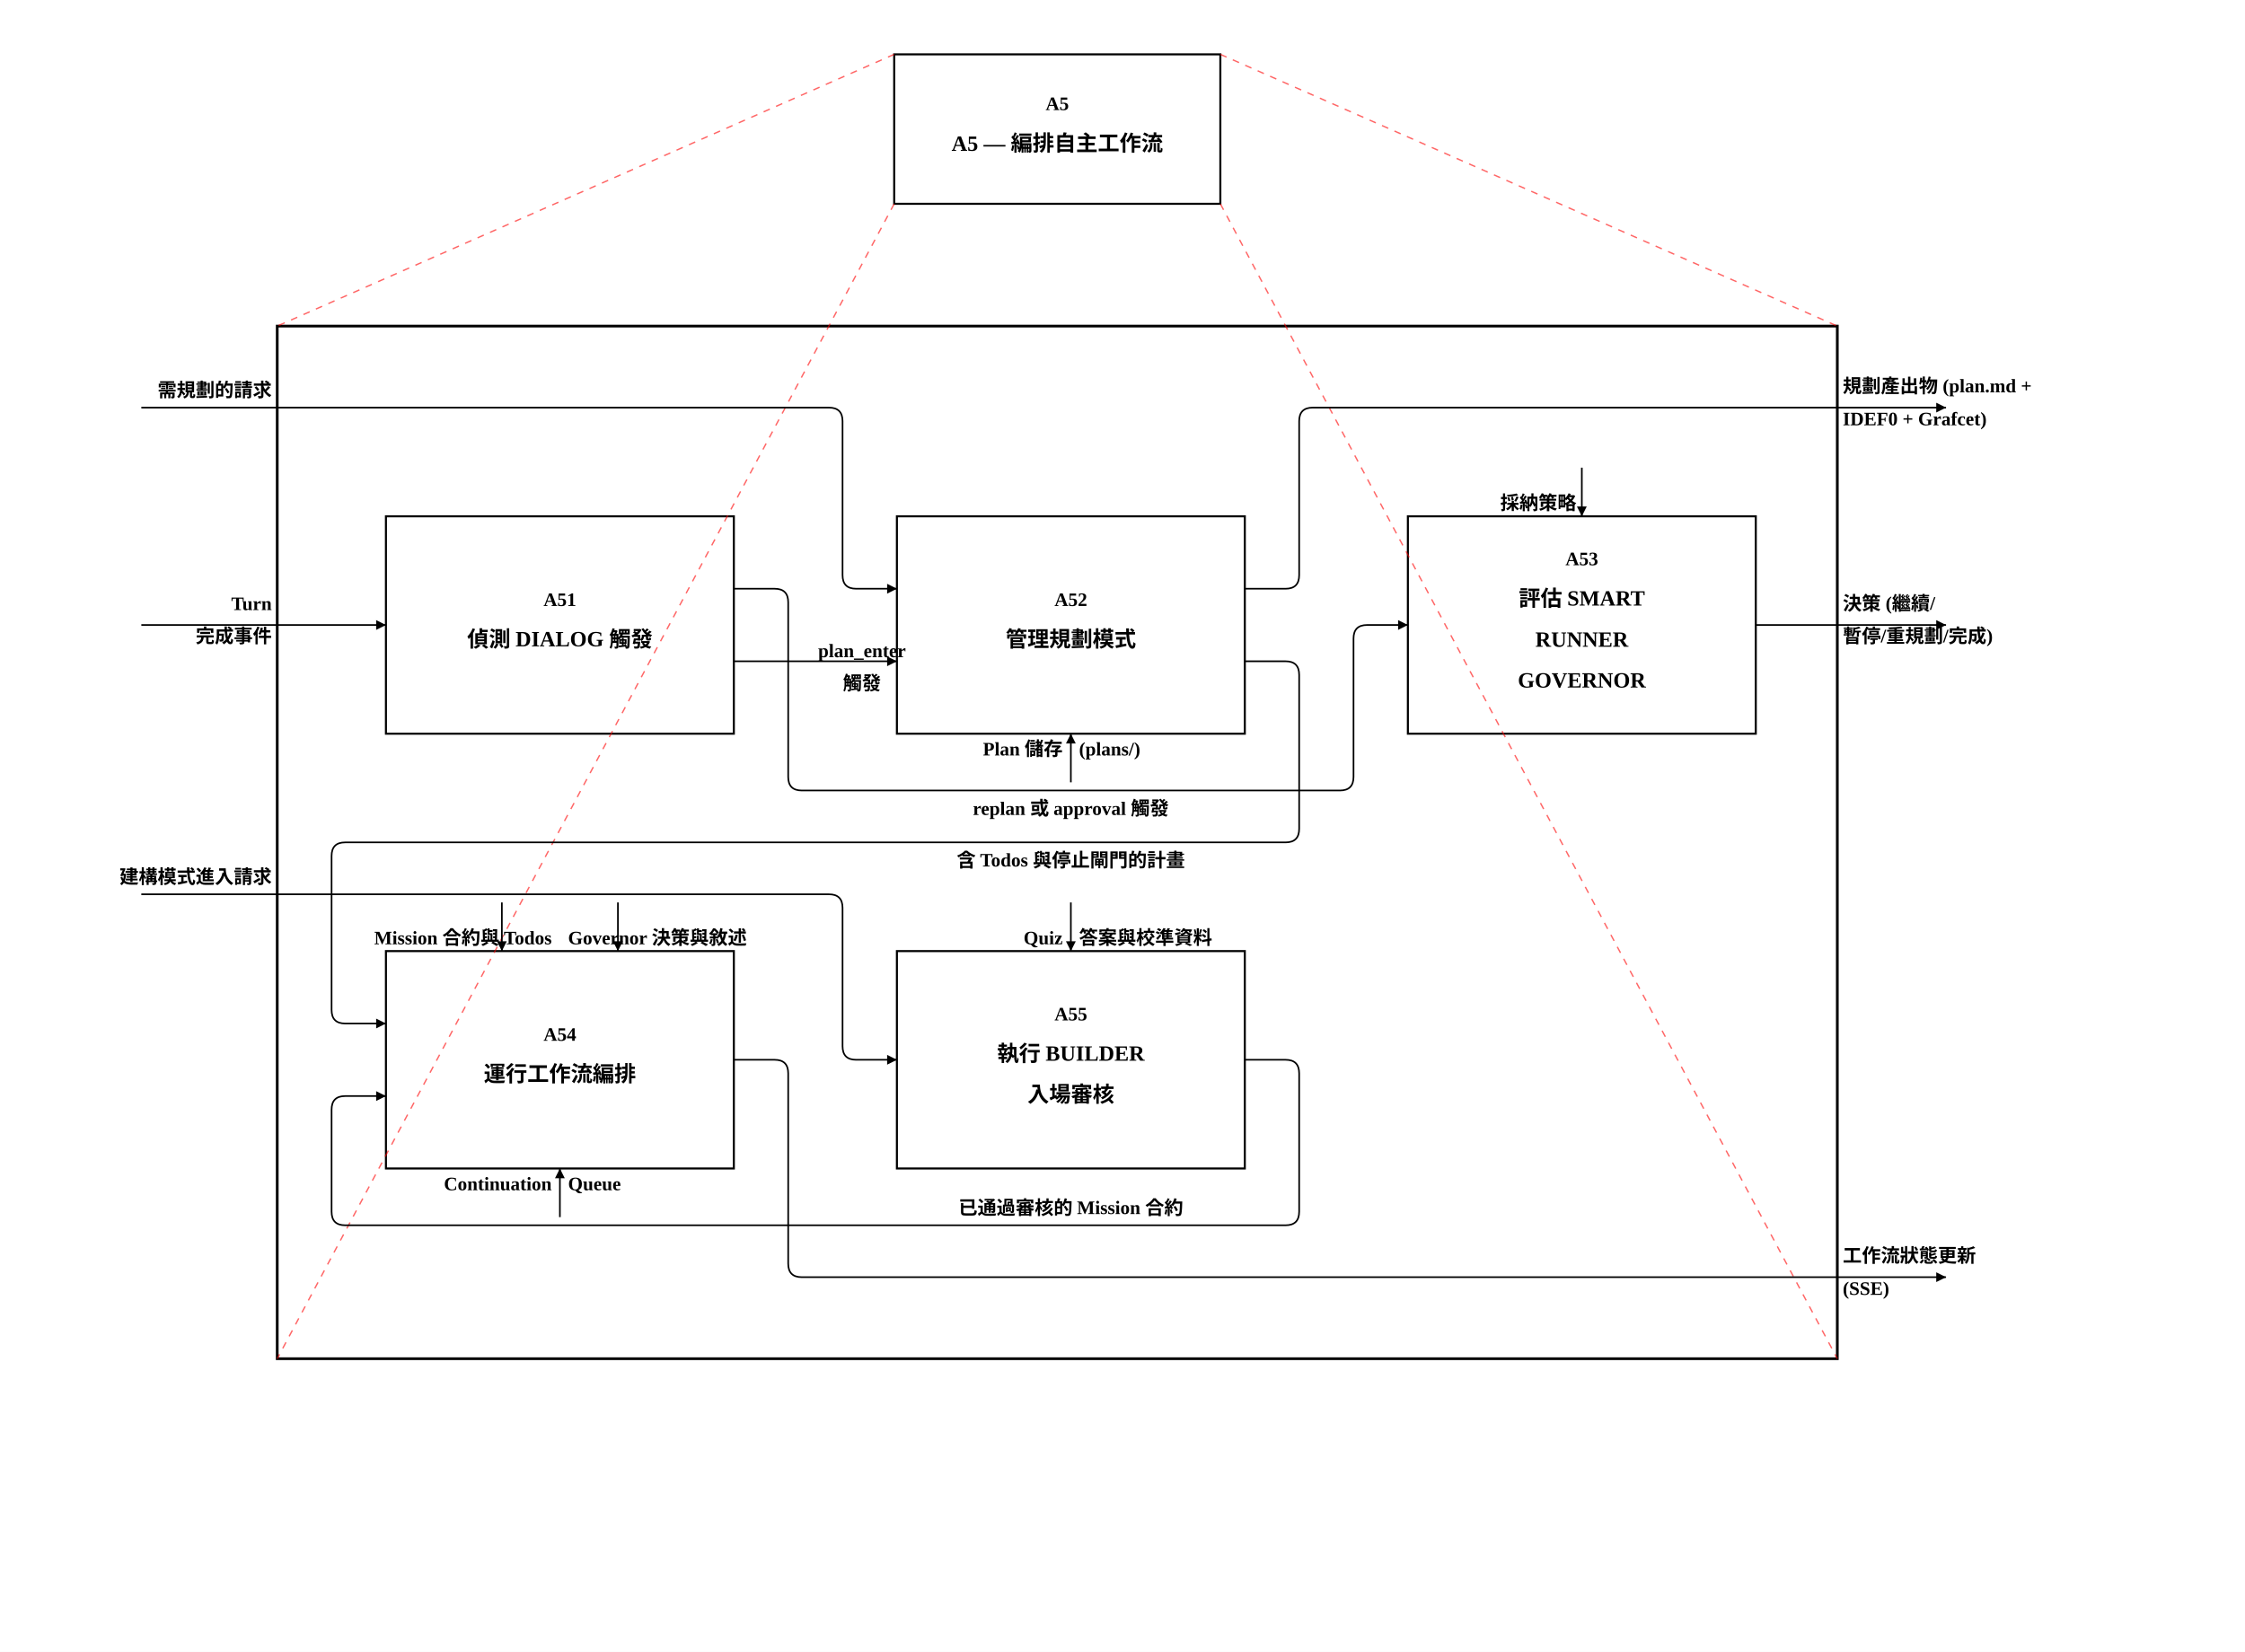
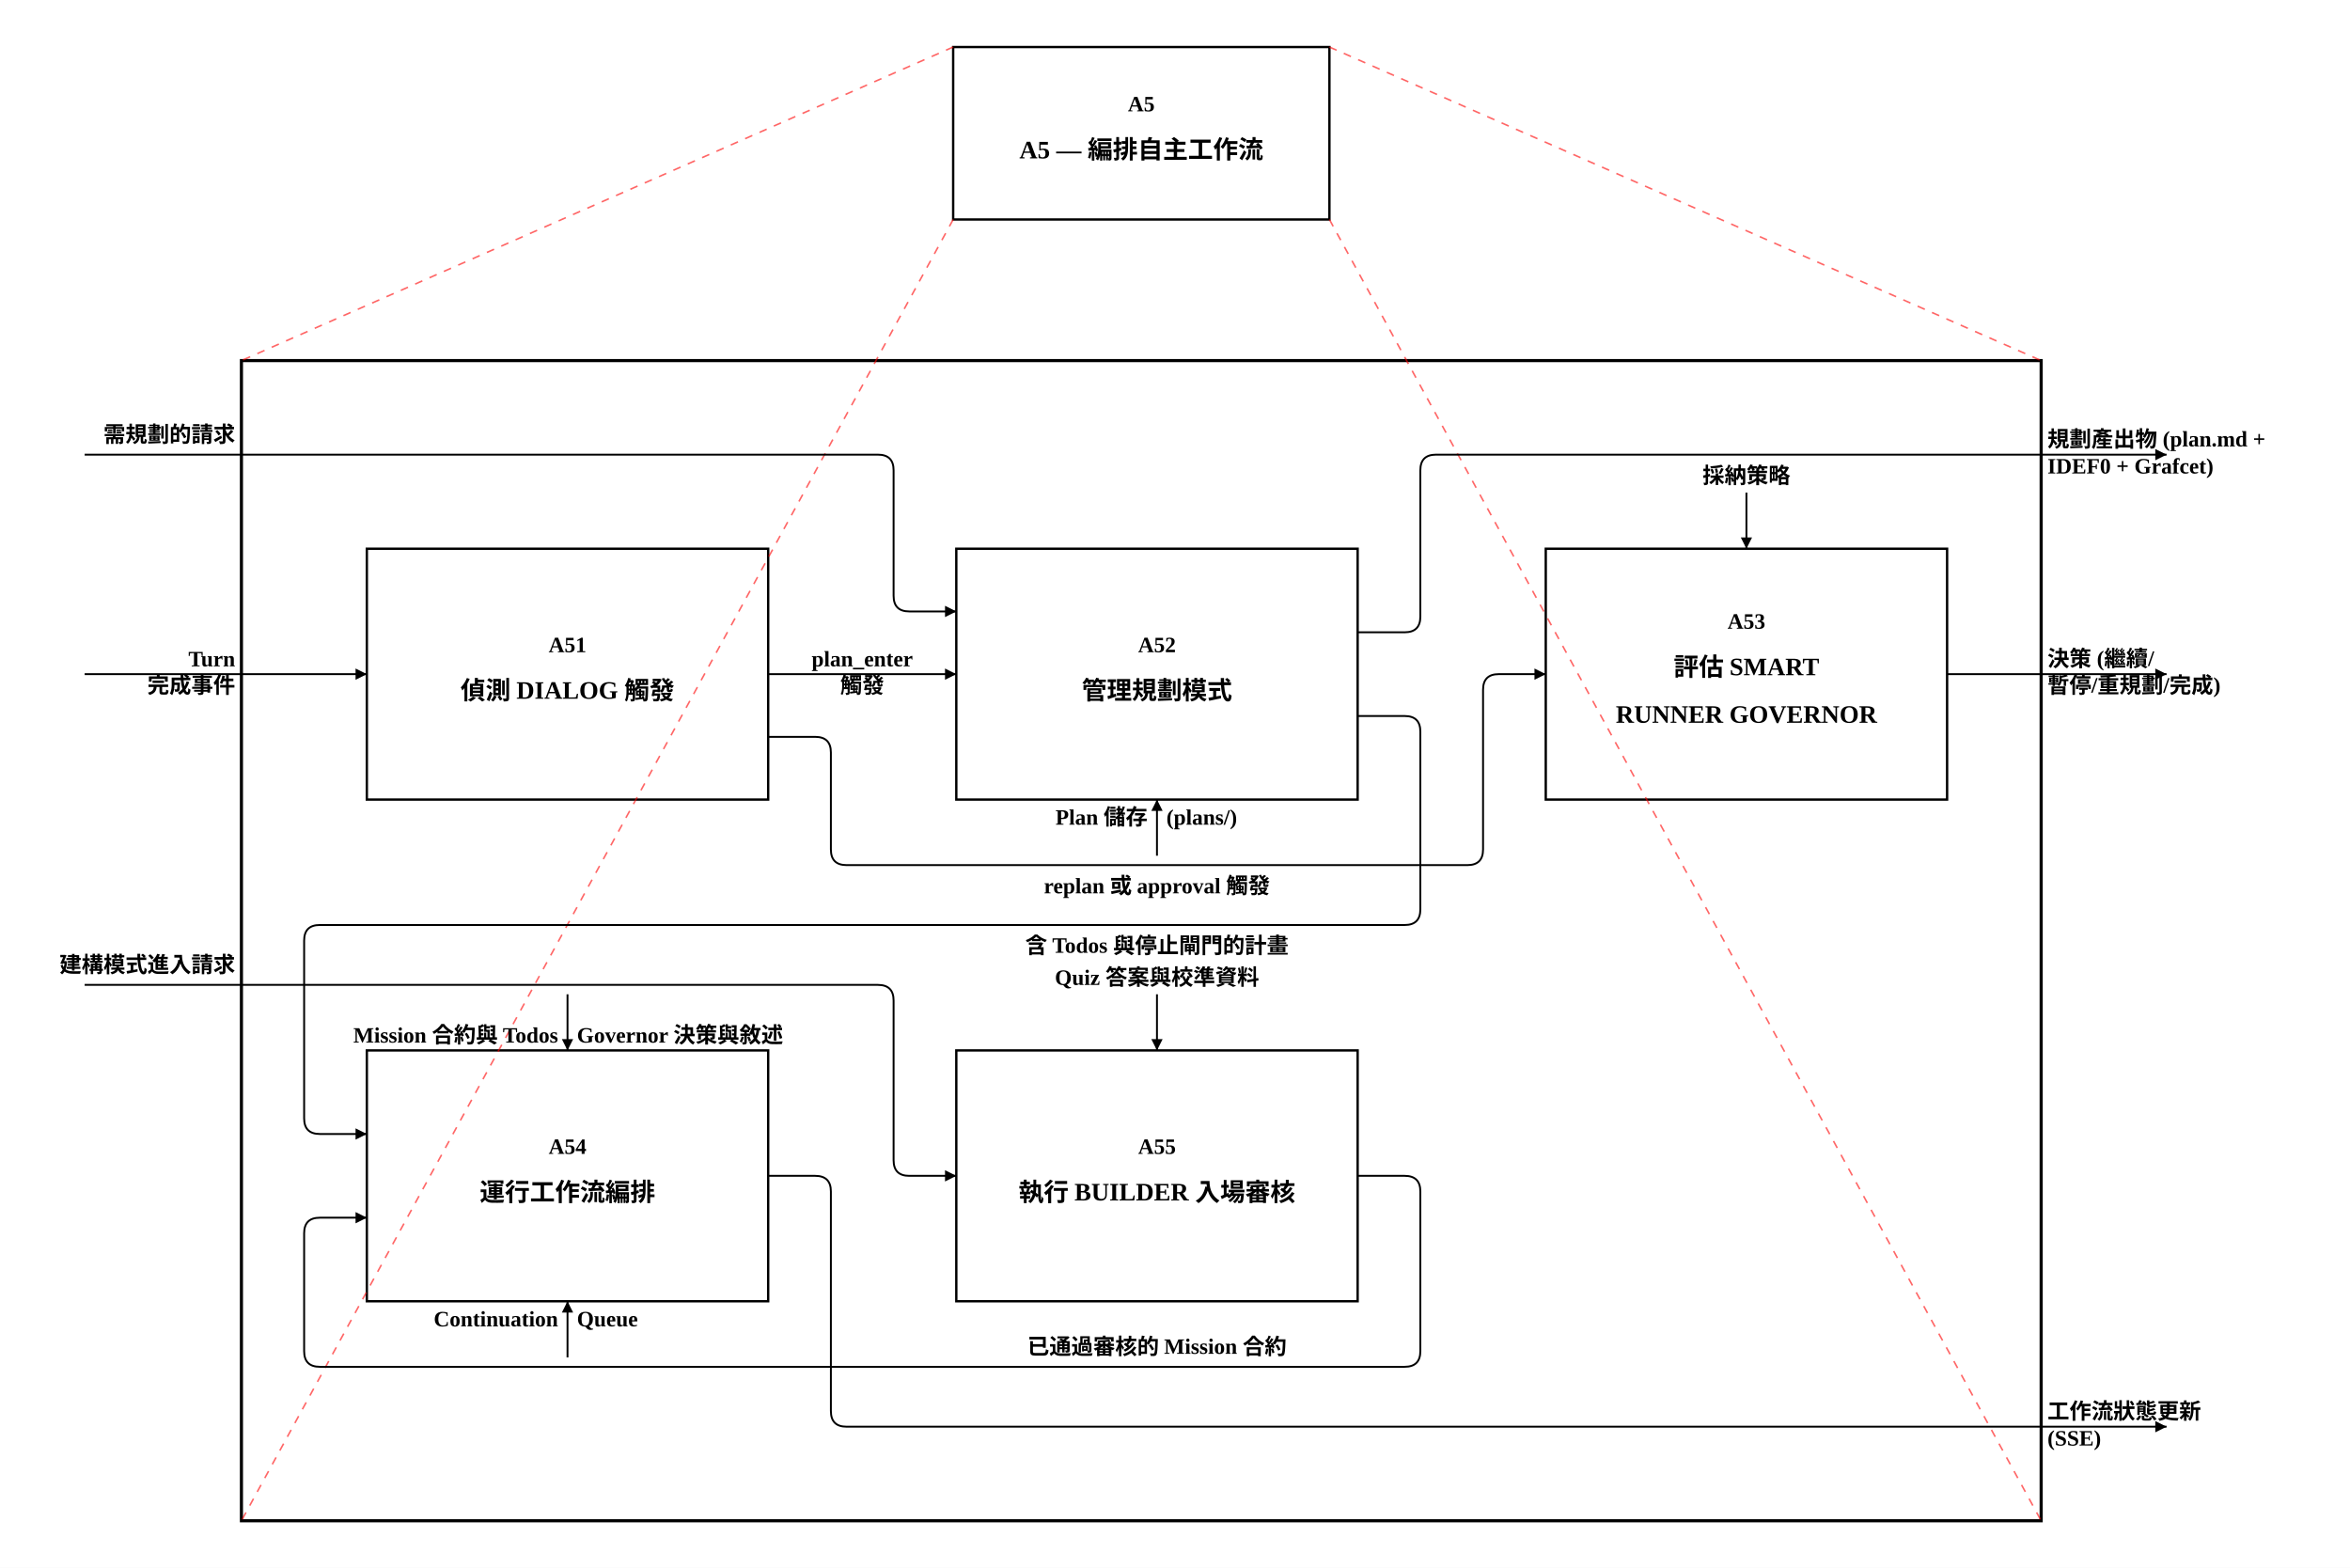
- <svg xmlns="http://www.w3.org/2000/svg" width="1652.0" height="1215.8" viewBox="-154.0 -260.0 1652.0 1215.8">
+ <svg xmlns="http://www.w3.org/2000/svg" width="1499.0" height="1000.0" viewBox="-104.0 -250.0 1499.0 1000.0">
  <defs>
    <marker id="arrow" viewBox="0 0 10 10" refX="10" refY="5" markerWidth="6" markerHeight="6" orient="auto-start-reverse">
      <path d="M 0 0 L 10 5 L 0 10 z" fill="black" />
    </marker>
    <marker id="call_arrow" viewBox="0 0 10 10" refX="10" refY="5" markerWidth="8" markerHeight="8" orient="auto-start-reverse">
      <path d="M 0 0 L 10 5 L 0 10 M 0 2 L 6 5 L 0 8" fill="none" stroke="black" stroke-width="1" />
    </marker>
  </defs>
-   <rect x="-154.0" y="-260.0" width="1652.0" height="1215.8" fill="white" />
-   <rect x="130.0" y="120.0" width="256.0" height="160.0" stroke="black" fill="white" stroke-width="1.5" data-id="A51" />
-   <text x="258.0" y="186.0" text-anchor="middle" font-size="14" font-weight="bold" font-family="'Times New Roman', 'BiauKai', 'DFKai-SB', '标楷体', serif" data-id="A51">A51</text>
-   <text x="258.0" y="216.0" text-anchor="middle" font-size="16" font-weight="bold" font-family="'Times New Roman', 'BiauKai', 'DFKai-SB', '标楷体', serif" data-id="A51">偵測 DIALOG 觸發</text>
-   <rect x="506.0" y="120.0" width="256.0" height="160.0" stroke="black" fill="white" stroke-width="1.5" data-id="A52" />
-   <text x="634.0" y="186.0" text-anchor="middle" font-size="14" font-weight="bold" font-family="'Times New Roman', 'BiauKai', 'DFKai-SB', '标楷体', serif" data-id="A52">A52</text>
-   <text x="634.0" y="216.0" text-anchor="middle" font-size="16" font-weight="bold" font-family="'Times New Roman', 'BiauKai', 'DFKai-SB', '标楷体', serif" data-id="A52">管理規劃模式</text>
-   <rect x="882.0" y="120.0" width="256.0" height="160.0" stroke="black" fill="white" stroke-width="1.5" data-id="A53" />
-   <text x="1010.0" y="156.0" text-anchor="middle" font-size="14" font-weight="bold" font-family="'Times New Roman', 'BiauKai', 'DFKai-SB', '标楷体', serif" data-id="A53">A53</text>
-   <text x="1010.0" y="186.0" text-anchor="middle" font-size="16" font-weight="bold" font-family="'Times New Roman', 'BiauKai', 'DFKai-SB', '标楷体', serif" data-id="A53">評估 SMART</text>
-   <text x="1010.0" y="216.0" text-anchor="middle" font-size="16" font-weight="bold" font-family="'Times New Roman', 'BiauKai', 'DFKai-SB', '标楷体', serif" data-id="A53">RUNNER</text>
-   <text x="1010.0" y="246.0" text-anchor="middle" font-size="16" font-weight="bold" font-family="'Times New Roman', 'BiauKai', 'DFKai-SB', '标楷体', serif" data-id="A53">GOVERNOR</text>
-   <rect x="130.0" y="440.0" width="256.0" height="160.0" stroke="black" fill="white" stroke-width="1.5" data-id="A54" />
-   <text x="258.0" y="506.0" text-anchor="middle" font-size="14" font-weight="bold" font-family="'Times New Roman', 'BiauKai', 'DFKai-SB', '标楷体', serif" data-id="A54">A54</text>
-   <text x="258.0" y="536.0" text-anchor="middle" font-size="16" font-weight="bold" font-family="'Times New Roman', 'BiauKai', 'DFKai-SB', '标楷体', serif" data-id="A54">運行工作流編排</text>
-   <rect x="506.0" y="440.0" width="256.0" height="160.0" stroke="black" fill="white" stroke-width="1.5" data-id="A55" />
-   <text x="634.0" y="491.0" text-anchor="middle" font-size="14" font-weight="bold" font-family="'Times New Roman', 'BiauKai', 'DFKai-SB', '标楷体', serif" data-id="A55">A55</text>
-   <text x="634.0" y="521.0" text-anchor="middle" font-size="16" font-weight="bold" font-family="'Times New Roman', 'BiauKai', 'DFKai-SB', '标楷体', serif" data-id="A55">執行 BUILDER</text>
-   <text x="634.0" y="551.0" text-anchor="middle" font-size="16" font-weight="bold" font-family="'Times New Roman', 'BiauKai', 'DFKai-SB', '标楷体', serif" data-id="A55">入場審核</text>
-   <text x="252.0" y="435.0" font-size="14" font-weight="bold" fill="black" font-family="'Times New Roman', 'BiauKai', 'DFKai-SB', '标楷体', serif" text-anchor="end" data-arrow-id="C2">Mission 合約與 Todos</text>
-   <text x="264.0" y="435.0" font-size="14" font-weight="bold" fill="black" font-family="'Times New Roman', 'BiauKai', 'DFKai-SB', '标楷体', serif" text-anchor="start" data-arrow-id="F4">Governor 決策與敘述</text>
-   <text x="628.0" y="435.0" font-size="14" font-weight="bold" fill="black" font-family="'Times New Roman', 'BiauKai', 'DFKai-SB', '标楷体', serif" text-anchor="end" data-arrow-id="C3">Quiz</text>
-   <text x="640.0" y="435.0" font-size="14" font-weight="bold" fill="black" font-family="'Times New Roman', 'BiauKai', 'DFKai-SB', '标楷体', serif" text-anchor="start" data-arrow-id="C3">答案與校準資料</text>
-   <text x="628.0" y="296.0" font-size="14" font-weight="bold" fill="black" font-family="'Times New Roman', 'BiauKai', 'DFKai-SB', '标楷体', serif" text-anchor="end" data-arrow-id="M1">Plan 儲存</text>
-   <text x="640.0" y="296.0" font-size="14" font-weight="bold" fill="black" font-family="'Times New Roman', 'BiauKai', 'DFKai-SB', '标楷体', serif" text-anchor="start" data-arrow-id="M1">(plans/)</text>
-   <text x="252.0" y="616.0" font-size="14" font-weight="bold" fill="black" font-family="'Times New Roman', 'BiauKai', 'DFKai-SB', '标楷体', serif" text-anchor="end" data-arrow-id="M2">Continuation</text>
-   <text x="264.0" y="616.0" font-size="14" font-weight="bold" fill="black" font-family="'Times New Roman', 'BiauKai', 'DFKai-SB', '标楷体', serif" text-anchor="start" data-arrow-id="M2">Queue</text>
-   <rect x="50.0" y="-20.0" width="1148.0" height="760.0" stroke="black" fill="none" stroke-width="2" />
+   <rect x="-104.0" y="-250.0" width="1499.0" height="1000.0" fill="white" />
+   <rect x="130.0" y="100.0" width="256.0" height="160.0" stroke="black" fill="white" stroke-width="1.5" data-id="A51" />
+   <text x="258.0" y="166.0" text-anchor="middle" font-size="14" font-weight="bold" font-family="'Times New Roman', 'BiauKai', 'DFKai-SB', '标楷体', serif" data-id="A51">A51</text>
+   <text x="258.0" y="196.0" text-anchor="middle" font-size="16" font-weight="bold" font-family="'Times New Roman', 'BiauKai', 'DFKai-SB', '标楷体', serif" data-id="A51">偵測 DIALOG 觸發</text>
+   <rect x="506.0" y="100.0" width="256.0" height="160.0" stroke="black" fill="white" stroke-width="1.5" data-id="A52" />
+   <text x="634.0" y="166.0" text-anchor="middle" font-size="14" font-weight="bold" font-family="'Times New Roman', 'BiauKai', 'DFKai-SB', '标楷体', serif" data-id="A52">A52</text>
+   <text x="634.0" y="196.0" text-anchor="middle" font-size="16" font-weight="bold" font-family="'Times New Roman', 'BiauKai', 'DFKai-SB', '标楷体', serif" data-id="A52">管理規劃模式</text>
+   <rect x="882.0" y="100.0" width="256.0" height="160.0" stroke="black" fill="white" stroke-width="1.5" data-id="A53" />
+   <text x="1010.0" y="151.0" text-anchor="middle" font-size="14" font-weight="bold" font-family="'Times New Roman', 'BiauKai', 'DFKai-SB', '标楷体', serif" data-id="A53">A53</text>
+   <text x="1010.0" y="181.0" text-anchor="middle" font-size="16" font-weight="bold" font-family="'Times New Roman', 'BiauKai', 'DFKai-SB', '标楷体', serif" data-id="A53">評估 SMART</text>
+   <text x="1010.0" y="211.0" text-anchor="middle" font-size="16" font-weight="bold" font-family="'Times New Roman', 'BiauKai', 'DFKai-SB', '标楷体', serif" data-id="A53">RUNNER GOVERNOR</text>
+   <rect x="130.0" y="420.0" width="256.0" height="160.0" stroke="black" fill="white" stroke-width="1.5" data-id="A54" />
+   <text x="258.0" y="486.0" text-anchor="middle" font-size="14" font-weight="bold" font-family="'Times New Roman', 'BiauKai', 'DFKai-SB', '标楷体', serif" data-id="A54">A54</text>
+   <text x="258.0" y="516.0" text-anchor="middle" font-size="16" font-weight="bold" font-family="'Times New Roman', 'BiauKai', 'DFKai-SB', '标楷体', serif" data-id="A54">運行工作流編排</text>
+   <rect x="506.0" y="420.0" width="256.0" height="160.0" stroke="black" fill="white" stroke-width="1.5" data-id="A55" />
+   <text x="634.0" y="486.0" text-anchor="middle" font-size="14" font-weight="bold" font-family="'Times New Roman', 'BiauKai', 'DFKai-SB', '标楷体', serif" data-id="A55">A55</text>
+   <text x="634.0" y="516.0" text-anchor="middle" font-size="16" font-weight="bold" font-family="'Times New Roman', 'BiauKai', 'DFKai-SB', '标楷体', serif" data-id="A55">執行 BUILDER 入場審核</text>
+   <rect x="50.0" y="-20.0" width="1148.0" height="740.0" stroke="black" fill="none" stroke-width="2" />
  <rect x="504.0" y="-220.0" width="240.0" height="110.0" stroke="black" fill="white" stroke-width="1.5" data-id="A5" />
  <text x="624.0" y="-179.0" text-anchor="middle" font-size="14" font-weight="bold" font-family="'Times New Roman', 'BiauKai', 'DFKai-SB', '标楷体', serif" data-id="A5">A5</text>
  <text x="624.0" y="-149.0" text-anchor="middle" font-size="16" font-weight="bold" font-family="'Times New Roman', 'BiauKai', 'DFKai-SB', '标楷体', serif" data-id="A5">A5 — 編排自主工作流</text>
  <line x1="504.0" y1="-220.0" x2="50.0" y2="-20.0" stroke="red" stroke-dasharray="5,5" stroke-width="1.0" opacity="0.6" />
  <line x1="744.0" y1="-220.0" x2="1198.0" y2="-20.0" stroke="red" stroke-dasharray="5,5" stroke-width="1.0" opacity="0.6" />
-   <line x1="504.0" y1="-110.0" x2="50.0" y2="740.0" stroke="red" stroke-dasharray="5,5" stroke-width="1.0" opacity="0.6" />
-   <line x1="744.0" y1="-110.0" x2="1198.0" y2="740.0" stroke="red" stroke-dasharray="5,5" stroke-width="1.0" opacity="0.6" />
-   <path d="M 386.0 226.7 L 506.0 226.7" stroke="black" stroke-width="1.2" data-arrow-id="F1" data-waypoints="386.0,226.7 506.0,226.7" marker-end="url(#arrow)" fill="none" />
-   <path d="M 386.0 173.3 L 416.0 173.3 Q 426.0 173.3 426.0 183.3 L 426.0 311.8 Q 426.0 321.8 436.0 321.8 L 832.0 321.8 Q 842.0 321.8 842.0 311.8 L 842.0 210.0 Q 842.0 200.0 852.0 200.0 L 882.0 200.0" stroke="black" stroke-width="1.2" data-arrow-id="F2" data-waypoints="386.0,173.3 426.0,173.3 426.0,321.8 842.0,321.8 842.0,200.0 882.0,200.0" marker-end="url(#arrow)" fill="none" />
-   <path d="M 762.0 226.7 L 792.0 226.7 Q 802.0 226.7 802.0 236.7 L 802.0 350.0 Q 802.0 360.0 792.0 360.0 L 100.0 360.0 Q 90.0 360.0 90.0 370.0 L 90.0 483.3 Q 90.0 493.3 100.0 493.3 L 130.0 493.3" stroke="black" stroke-width="1.2" data-arrow-id="F3" data-waypoints="762.0,226.7 802.0,226.7 802.0,360.0 90.0,360.0 90.0,493.3 130.0,493.3" marker-end="url(#arrow)" fill="none" />
-   <path d="M 762.0 520.0 L 792.0 520.0 Q 802.0 520.0 802.0 530.0 L 802.0 631.8 Q 802.0 641.8 792.0 641.8 L 100.0 641.8 Q 90.0 641.8 90.0 631.8 L 90.0 556.7 Q 90.0 546.7 100.0 546.7 L 130.0 546.7" stroke="black" stroke-width="1.2" data-arrow-id="F5" data-waypoints="762.0,520.0 802.0,520.0 802.0,641.8 90.0,641.8 90.0,546.7 130.0,546.7" marker-end="url(#arrow)" fill="none" />
-   <path d="M -50.0 200.0 L 130.0 200.0" stroke="black" stroke-width="1.2" data-arrow-id="I1" data-waypoints="-50.0,200.0 130.0,200.0" marker-end="url(#arrow)" fill="none" />
-   <path d="M -50.0 40.0 L 456.0 40.0 Q 466.0 40.0 466.0 50.0 L 466.0 163.3 Q 466.0 173.3 476.0 173.3 L 506.0 173.3" stroke="black" stroke-width="1.2" data-arrow-id="I2" data-waypoints="-50.0,40.0 466.0,40.0 466.0,173.3 506.0,173.3" marker-end="url(#arrow)" fill="none" />
-   <path d="M -50.0 398.2 L 456.0 398.2 Q 466.0 398.2 466.0 408.2 L 466.0 510.0 Q 466.0 520.0 476.0 520.0 L 506.0 520.0" stroke="black" stroke-width="1.2" data-arrow-id="I3" data-waypoints="-50.0,398.2 466.0,398.2 466.0,520.0 506.0,520.0" marker-end="url(#arrow)" fill="none" />
-   <path d="M 1010.0 84.2 L 1010.0 120.0" stroke="black" stroke-width="1.2" data-arrow-id="C1" data-waypoints="1010.0,84.2 1010.0,120.0" marker-end="url(#arrow)" fill="none" />
-   <path d="M 215.3 404.2 L 215.3 440.0" stroke="black" stroke-width="1.2" data-arrow-id="C2" data-waypoints="215.3,404.2 215.3,440.0" marker-end="url(#arrow)" fill="none" />
-   <path d="M 634.0 404.2 L 634.0 440.0" stroke="black" stroke-width="1.2" data-arrow-id="C3" data-waypoints="634.0,404.2 634.0,440.0" marker-end="url(#arrow)" fill="none" />
-   <path d="M 634.0 315.8 L 634.0 280.0" stroke="black" stroke-width="1.2" data-arrow-id="M1" data-waypoints="634.0,315.8 634.0,280.0" marker-end="url(#arrow)" fill="none" />
-   <path d="M 258.0 635.8 L 258.0 600.0" stroke="black" stroke-width="1.2" data-arrow-id="M2" data-waypoints="258.0,635.8 258.0,600.0" marker-end="url(#arrow)" fill="none" />
-   <path d="M 300.7 404.2 L 300.7 440.0" stroke="black" stroke-width="1.2" data-arrow-id="F4" data-waypoints="300.7,404.2 300.7,440.0" marker-end="url(#arrow)" fill="none" />
-   <path d="M 1138.0 200.0 L 1278.0 200.0" stroke="black" stroke-width="1.2" data-arrow-id="O1" data-waypoints="1138.0,200.0 1278.0,200.0" marker-end="url(#arrow)" fill="none" />
-   <path d="M 386.0 520.0 L 416.0 520.0 Q 426.0 520.0 426.0 530.0 L 426.0 670.0 Q 426.0 680.0 436.0 680.0 L 1278.0 680.0" stroke="black" stroke-width="1.2" data-arrow-id="O2" data-waypoints="386.0,520.0 426.0,520.0 426.0,680.0 1278.0,680.0" marker-end="url(#arrow)" fill="none" />
-   <path d="M 762.0 173.3 L 792.0 173.3 Q 802.0 173.3 802.0 163.3 L 802.0 50.0 Q 802.0 40.0 812.0 40.0 L 1278.0 40.0" stroke="black" stroke-width="1.2" data-arrow-id="O3" data-waypoints="762.0,173.3 802.0,173.3 802.0,40.0 1278.0,40.0" marker-end="url(#arrow)" fill="none" />
-   <text x="480.3" y="223.7" font-size="14" font-weight="bold" fill="black" text-anchor="middle" font-family="'Times New Roman', 'BiauKai', 'DFKai-SB', '标楷体', serif" data-arrow-id="F1">plan_enter</text>
-   <text x="480.3" y="247.7" font-size="14" font-weight="bold" fill="black" text-anchor="middle" font-family="'Times New Roman', 'BiauKai', 'DFKai-SB', '标楷体', serif" data-arrow-id="F1">觸發</text>
-   <text x="634.0" y="339.8" font-size="14" font-weight="bold" fill="black" text-anchor="middle" font-family="'Times New Roman', 'BiauKai', 'DFKai-SB', '标楷体', serif" data-arrow-id="F2">replan 或 approval 觸發</text>
-   <text x="634.0" y="378.0" font-size="14" font-weight="bold" fill="black" text-anchor="middle" font-family="'Times New Roman', 'BiauKai', 'DFKai-SB', '标楷体', serif" data-arrow-id="F3">含 Todos 與停止閘門的計畫</text>
-   <text x="634.0" y="633.8" font-size="14" font-weight="bold" fill="black" text-anchor="middle" font-family="'Times New Roman', 'BiauKai', 'DFKai-SB', '标楷体', serif" data-arrow-id="F5">已通過審核的 Mission 合約</text>
-   <text x="46.0" y="189.0" font-size="14" font-weight="bold" fill="black" text-anchor="end" font-family="'Times New Roman', 'BiauKai', 'DFKai-SB', '标楷体', serif" data-arrow-id="I1">Turn</text>
-   <text x="46.0" y="213.0" font-size="14" font-weight="bold" fill="black" text-anchor="end" font-family="'Times New Roman', 'BiauKai', 'DFKai-SB', '标楷体', serif" data-arrow-id="I1">完成事件</text>
+   <line x1="504.0" y1="-110.0" x2="50.0" y2="720.0" stroke="red" stroke-dasharray="5,5" stroke-width="1.0" opacity="0.6" />
+   <line x1="744.0" y1="-110.0" x2="1198.0" y2="720.0" stroke="red" stroke-dasharray="5,5" stroke-width="1.0" opacity="0.6" />
+   <path d="M 386.0 180.0 L 506.0 180.0" stroke="black" stroke-width="1.2" data-arrow-id="F1" data-waypoints="386.0,180.0 506.0,180.0" marker-end="url(#arrow)" fill="none" />
+   <path d="M 386.0 220.0 L 416.0 220.0 Q 426.0 220.0 426.0 230.0 L 426.0 291.8 Q 426.0 301.8 436.0 301.8 L 832.0 301.8 Q 842.0 301.8 842.0 291.8 L 842.0 190.0 Q 842.0 180.0 852.0 180.0 L 882.0 180.0" stroke="black" stroke-width="1.2" data-arrow-id="F2" data-waypoints="386.0,220.0 426.0,220.0 426.0,301.8 842.0,301.8 842.0,180.0 882.0,180.0" marker-end="url(#arrow)" fill="none" />
+   <path d="M 762.0 206.7 L 792.0 206.7 Q 802.0 206.7 802.0 216.7 L 802.0 330.0 Q 802.0 340.0 792.0 340.0 L 100.0 340.0 Q 90.0 340.0 90.0 350.0 L 90.0 463.3 Q 90.0 473.3 100.0 473.3 L 130.0 473.3" stroke="black" stroke-width="1.2" data-arrow-id="F3" data-waypoints="762.0,206.7 802.0,206.7 802.0,340.0 90.0,340.0 90.0,473.3 130.0,473.3" marker-end="url(#arrow)" fill="none" />
+   <path d="M 762.0 500.0 L 792.0 500.0 Q 802.0 500.0 802.0 510.0 L 802.0 611.8 Q 802.0 621.8 792.0 621.8 L 100.0 621.8 Q 90.0 621.8 90.0 611.8 L 90.0 536.7 Q 90.0 526.7 100.0 526.7 L 130.0 526.7" stroke="black" stroke-width="1.2" data-arrow-id="F5" data-waypoints="762.0,500.0 802.0,500.0 802.0,621.8 90.0,621.8 90.0,526.7 130.0,526.7" marker-end="url(#arrow)" fill="none" />
+   <path d="M -50.0 180.0 L 130.0 180.0" stroke="black" stroke-width="1.2" data-arrow-id="I1" data-waypoints="-50.0,180.0 130.0,180.0" marker-end="url(#arrow)" fill="none" />
+   <path d="M -50.0 40.0 L 456.0 40.0 Q 466.0 40.0 466.0 50.0 L 466.0 130.0 Q 466.0 140.0 476.0 140.0 L 506.0 140.0" stroke="black" stroke-width="1.2" data-arrow-id="I2" data-waypoints="-50.0,40.0 466.0,40.0 466.0,140.0 506.0,140.0" marker-end="url(#arrow)" fill="none" />
+   <path d="M -50.0 378.2 L 456.0 378.2 Q 466.0 378.2 466.0 388.2 L 466.0 490.0 Q 466.0 500.0 476.0 500.0 L 506.0 500.0" stroke="black" stroke-width="1.2" data-arrow-id="I3" data-waypoints="-50.0,378.2 466.0,378.2 466.0,500.0 506.0,500.0" marker-end="url(#arrow)" fill="none" />
+   <path d="M 1010.0 64.2 L 1010.0 100.0" stroke="black" stroke-width="1.2" data-arrow-id="C1" data-waypoints="1010.0,64.2 1010.0,100.0" marker-end="url(#arrow)" fill="none" />
+   <path d="M 634.0 384.2 L 634.0 420.0" stroke="black" stroke-width="1.2" data-arrow-id="C3" data-waypoints="634.0,384.2 634.0,420.0" marker-end="url(#arrow)" fill="none" />
+   <path d="M 634.0 295.8 L 634.0 260.0" stroke="black" stroke-width="1.2" data-arrow-id="M1" data-waypoints="634.0,295.8 634.0,260.0" marker-end="url(#arrow)" fill="none" />
+   <path d="M 258.0 615.8 L 258.0 580.0" stroke="black" stroke-width="1.2" data-arrow-id="M2" data-waypoints="258.0,615.8 258.0,580.0" marker-end="url(#arrow)" fill="none" />
+   <path d="M 1138.0 180.0 L 1278.0 180.0" stroke="black" stroke-width="1.2" data-arrow-id="O1" data-waypoints="1138.0,180.0 1278.0,180.0" marker-end="url(#arrow)" fill="none" />
+   <path d="M 386.0 500.0 L 416.0 500.0 Q 426.0 500.0 426.0 510.0 L 426.0 650.0 Q 426.0 660.0 436.0 660.0 L 1278.0 660.0" stroke="black" stroke-width="1.2" data-arrow-id="O2" data-waypoints="386.0,500.0 426.0,500.0 426.0,660.0 1278.0,660.0" marker-end="url(#arrow)" fill="none" />
+   <path d="M 762.0 153.3 L 792.0 153.3 Q 802.0 153.3 802.0 143.3 L 802.0 50.0 Q 802.0 40.0 812.0 40.0 L 1278.0 40.0" stroke="black" stroke-width="1.2" data-arrow-id="O3" data-waypoints="762.0,153.3 802.0,153.3 802.0,40.0 1278.0,40.0" marker-end="url(#arrow)" fill="none" />
+   <path d="M 258.0 384.2 L 258.0 420.0" stroke="black" stroke-width="1.2" data-arrow-id="_merged_A54_control" data-waypoints="258.0,384.2 258.0,420.0" marker-end="url(#arrow)" fill="none" />
+   <text x="1010.0" y="58.2" font-size="14" text-anchor="middle" font-weight="bold" fill="black" font-family="'Times New Roman', 'BiauKai', 'DFKai-SB', '标楷体', serif" data-arrow-id="C1">採納策略</text>
+   <text x="634.0" y="378.2" font-size="14" text-anchor="middle" font-weight="bold" fill="black" font-family="'Times New Roman', 'BiauKai', 'DFKai-SB', '标楷体', serif" data-arrow-id="C3">Quiz 答案與校準資料</text>
+   <text x="628.0" y="276.0" font-size="14" text-anchor="end" font-weight="bold" fill="black" font-family="'Times New Roman', 'BiauKai', 'DFKai-SB', '标楷体', serif" data-arrow-id="M1">Plan 儲存</text>
+   <text x="640.0" y="276.0" font-size="14" text-anchor="start" font-weight="bold" fill="black" font-family="'Times New Roman', 'BiauKai', 'DFKai-SB', '标楷体', serif" data-arrow-id="M1">(plans/)</text>
+   <text x="252.0" y="596.0" font-size="14" text-anchor="end" font-weight="bold" fill="black" font-family="'Times New Roman', 'BiauKai', 'DFKai-SB', '标楷体', serif" data-arrow-id="M2">Continuation</text>
+   <text x="264.0" y="596.0" font-size="14" text-anchor="start" font-weight="bold" fill="black" font-family="'Times New Roman', 'BiauKai', 'DFKai-SB', '标楷体', serif" data-arrow-id="M2">Queue</text>
+   <text x="252.0" y="415.0" font-size="14" text-anchor="end" font-weight="bold" fill="black" font-family="'Times New Roman', 'BiauKai', 'DFKai-SB', '标楷体', serif" data-arrow-id="C2">Mission 合約與 Todos</text>
+   <text x="264.0" y="415.0" font-size="14" text-anchor="start" font-weight="bold" fill="black" font-family="'Times New Roman', 'BiauKai', 'DFKai-SB', '标楷体', serif" data-arrow-id="C2">Governor 決策與敘述</text>
+   <text x="446.0" y="175.0" font-size="14" font-weight="bold" fill="black" text-anchor="middle" font-family="'Times New Roman', 'BiauKai', 'DFKai-SB', '标楷体', serif" data-arrow-id="F1">plan_enter</text>
+   <text x="446.0" y="192.0" font-size="14" font-weight="bold" fill="black" text-anchor="middle" font-family="'Times New Roman', 'BiauKai', 'DFKai-SB', '标楷体', serif" data-arrow-id="F1">觸發</text>
+   <text x="634.0" y="319.8" font-size="14" font-weight="bold" fill="black" text-anchor="middle" font-family="'Times New Roman', 'BiauKai', 'DFKai-SB', '标楷体', serif" data-arrow-id="F2">replan 或 approval 觸發</text>
+   <text x="634.0" y="358.0" font-size="14" font-weight="bold" fill="black" text-anchor="middle" font-family="'Times New Roman', 'BiauKai', 'DFKai-SB', '标楷体', serif" data-arrow-id="F3">含 Todos 與停止閘門的計畫</text>
+   <text x="634.0" y="613.8" font-size="14" font-weight="bold" fill="black" text-anchor="middle" font-family="'Times New Roman', 'BiauKai', 'DFKai-SB', '标楷体', serif" data-arrow-id="F5">已通過審核的 Mission 合約</text>
+   <text x="46.0" y="175.0" font-size="14" font-weight="bold" fill="black" text-anchor="end" font-family="'Times New Roman', 'BiauKai', 'DFKai-SB', '标楷体', serif" data-arrow-id="I1">Turn</text>
+   <text x="46.0" y="192.0" font-size="14" font-weight="bold" fill="black" text-anchor="end" font-family="'Times New Roman', 'BiauKai', 'DFKai-SB', '标楷体', serif" data-arrow-id="I1">完成事件</text>
  <text x="46.0" y="32.0" font-size="14" font-weight="bold" fill="black" text-anchor="end" font-family="'Times New Roman', 'BiauKai', 'DFKai-SB', '标楷体', serif" data-arrow-id="I2">需規劃的請求</text>
-   <text x="46.0" y="390.2" font-size="14" font-weight="bold" fill="black" text-anchor="end" font-family="'Times New Roman', 'BiauKai', 'DFKai-SB', '标楷体', serif" data-arrow-id="I3">建構模式進入請求</text>
-   <text x="1006.0" y="115.0" font-size="14" font-weight="bold" fill="black" text-anchor="end" font-family="'Times New Roman', 'BiauKai', 'DFKai-SB', '标楷体', serif" data-arrow-id="C1">採納策略</text>
-   <text x="1202.0" y="189.0" font-size="14" font-weight="bold" fill="black" text-anchor="start" font-family="'Times New Roman', 'BiauKai', 'DFKai-SB', '标楷体', serif" data-arrow-id="O1">決策 (繼續/</text>
-   <text x="1202.0" y="213.0" font-size="14" font-weight="bold" fill="black" text-anchor="start" font-family="'Times New Roman', 'BiauKai', 'DFKai-SB', '标楷体', serif" data-arrow-id="O1">暫停/重規劃/完成)</text>
-   <text x="1202.0" y="669.0" font-size="14" font-weight="bold" fill="black" text-anchor="start" font-family="'Times New Roman', 'BiauKai', 'DFKai-SB', '标楷体', serif" data-arrow-id="O2">工作流狀態更新</text>
-   <text x="1202.0" y="693.0" font-size="14" font-weight="bold" fill="black" text-anchor="start" font-family="'Times New Roman', 'BiauKai', 'DFKai-SB', '标楷体', serif" data-arrow-id="O2">(SSE)</text>
-   <text x="1202.0" y="29.0" font-size="14" font-weight="bold" fill="black" text-anchor="start" font-family="'Times New Roman', 'BiauKai', 'DFKai-SB', '标楷体', serif" data-arrow-id="O3">規劃產出物 (plan.md +</text>
-   <text x="1202.0" y="53.0" font-size="14" font-weight="bold" fill="black" text-anchor="start" font-family="'Times New Roman', 'BiauKai', 'DFKai-SB', '标楷体', serif" data-arrow-id="O3">IDEF0 + Grafcet)</text>
+   <text x="46.0" y="370.2" font-size="14" font-weight="bold" fill="black" text-anchor="end" font-family="'Times New Roman', 'BiauKai', 'DFKai-SB', '标楷体', serif" data-arrow-id="I3">建構模式進入請求</text>
+   <text x="1202.0" y="175.0" font-size="14" font-weight="bold" fill="black" text-anchor="start" font-family="'Times New Roman', 'BiauKai', 'DFKai-SB', '标楷体', serif" data-arrow-id="O1">決策 (繼續/</text>
+   <text x="1202.0" y="192.0" font-size="14" font-weight="bold" fill="black" text-anchor="start" font-family="'Times New Roman', 'BiauKai', 'DFKai-SB', '标楷体', serif" data-arrow-id="O1">暫停/重規劃/完成)</text>
+   <text x="1202.0" y="655.0" font-size="14" font-weight="bold" fill="black" text-anchor="start" font-family="'Times New Roman', 'BiauKai', 'DFKai-SB', '标楷体', serif" data-arrow-id="O2">工作流狀態更新</text>
+   <text x="1202.0" y="672.0" font-size="14" font-weight="bold" fill="black" text-anchor="start" font-family="'Times New Roman', 'BiauKai', 'DFKai-SB', '标楷体', serif" data-arrow-id="O2">(SSE)</text>
+   <text x="1202.0" y="35.0" font-size="14" font-weight="bold" fill="black" text-anchor="start" font-family="'Times New Roman', 'BiauKai', 'DFKai-SB', '标楷体', serif" data-arrow-id="O3">規劃產出物 (plan.md +</text>
+   <text x="1202.0" y="52.0" font-size="14" font-weight="bold" fill="black" text-anchor="start" font-family="'Times New Roman', 'BiauKai', 'DFKai-SB', '标楷体', serif" data-arrow-id="O3">IDEF0 + Grafcet)</text>
</svg>
